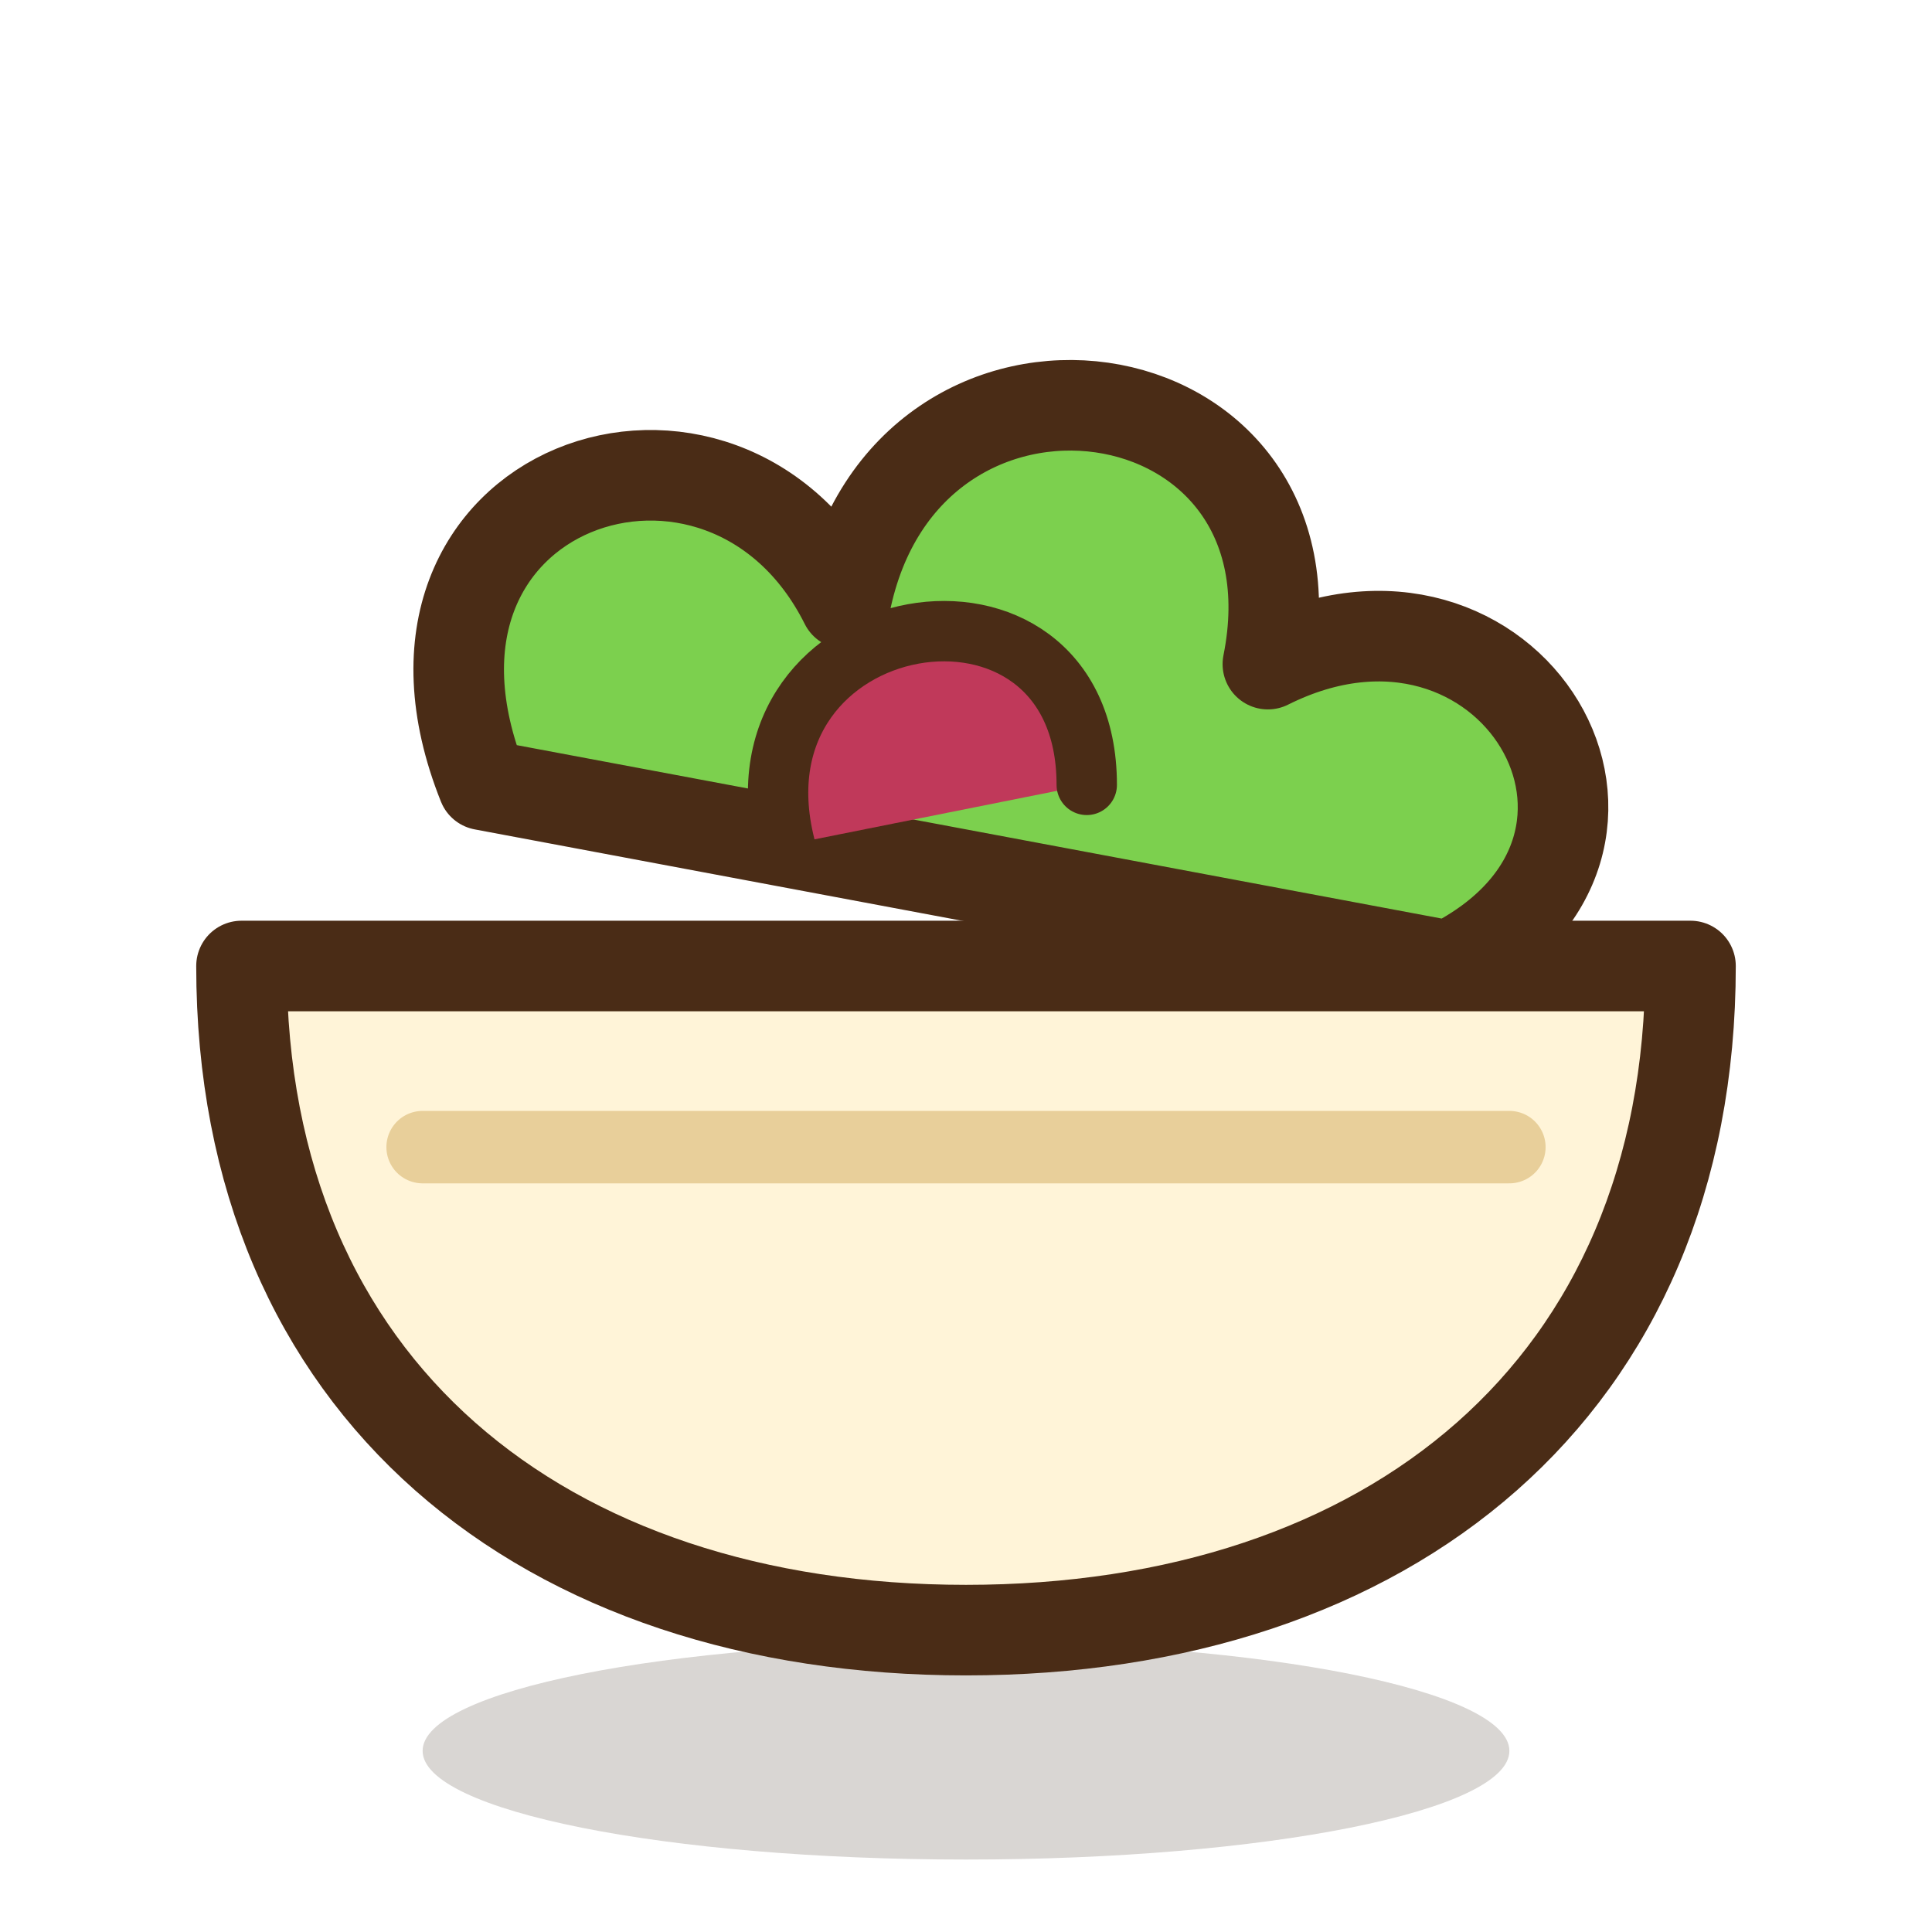
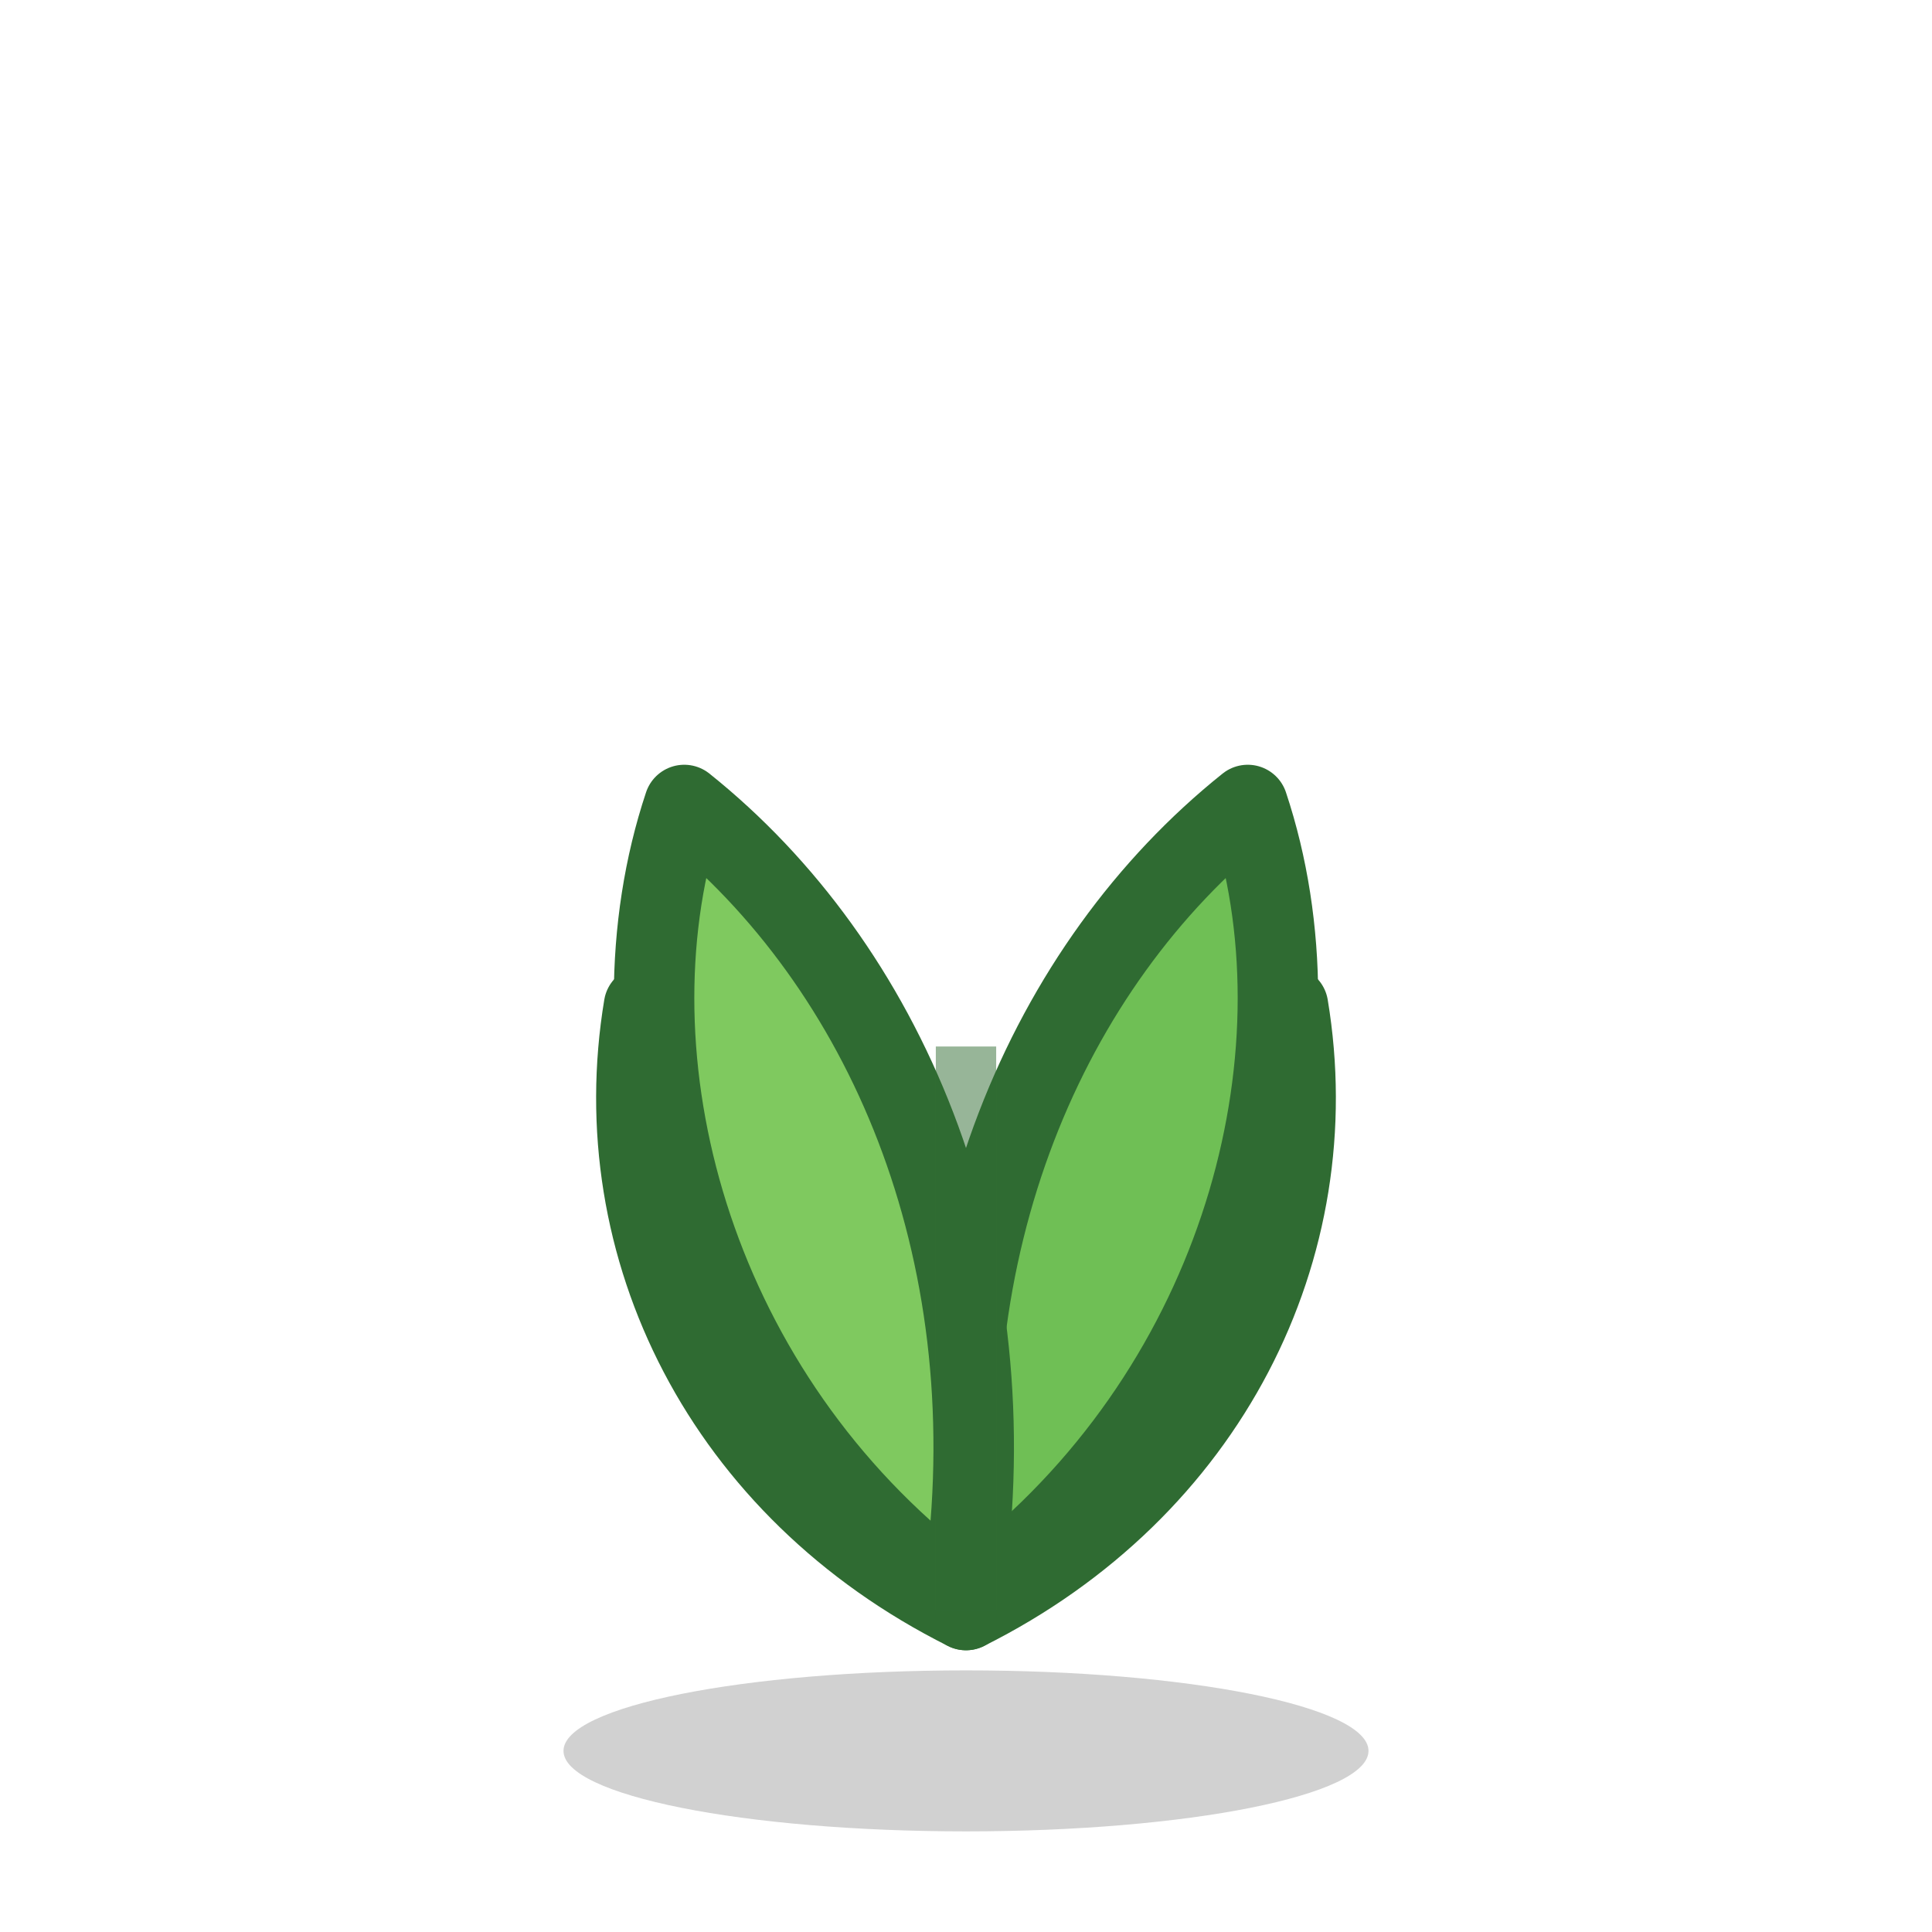
- <svg xmlns="http://www.w3.org/2000/svg" viewBox="0 0 64 64" aria-hidden="true">
-   <ellipse cx="32" cy="58" rx="18" ry="3.6" fill="#2b1a0c" opacity=".18" />
-   <path d="M16 26c-4-10 8-14 12-6 2-10 16-8 14 2 8-4 14 6 6 10z" fill="#7cd04e" stroke="#4a2c16" stroke-width="3" stroke-linejoin="round" stroke-linecap="round" />
-   <path d="M26 28c-2-8 10-10 10-2" fill="#c0395a" stroke="#4a2c16" stroke-width="2" stroke-linejoin="round" stroke-linecap="round" />
-   <path d="M8 32h48c0 14-10 22-24 22S8 46 8 32z" fill="#fff4d8" stroke="#4a2c16" stroke-width="3" stroke-linejoin="round" stroke-linecap="round" />
-   <path d="M14 38h36" stroke="#e8cf9a" stroke-width="2.4" stroke-linecap="round" />
+ <svg xmlns="http://www.w3.org/2000/svg" viewBox="0 0 48 48" fill="none" aria-hidden="true">
+   <ellipse cx="24" cy="43.5" rx="10" ry="2" fill="currentColor" opacity="0.18" />
+   <path d="M24 40c-6-3-9-9-8-15 5 1 9 6 9 12z" fill="#8fd06a" stroke="#2f6b32" stroke-width="2" stroke-linejoin="round" />
+   <path d="M24 40c6-3 9-9 8-15-5 1-9 6-9 12z" fill="#a8dd80" stroke="#2f6b32" stroke-width="2" stroke-linejoin="round" />
+   <path d="M24 39c-1-8 2-15 7-19 2 6 0 14-6 19z" fill="#6fbf55" stroke="#2f6b32" stroke-width="2" stroke-linejoin="round" />
+   <path d="M24 39c1-8-2-15-7-19-2 6 0 14 6 19z" fill="#7fc95f" stroke="#2f6b32" stroke-width="2" stroke-linejoin="round" />
+   <path d="M24 40v-14" stroke="#2f6b32" stroke-width="1.5" opacity=".5" />
</svg>
